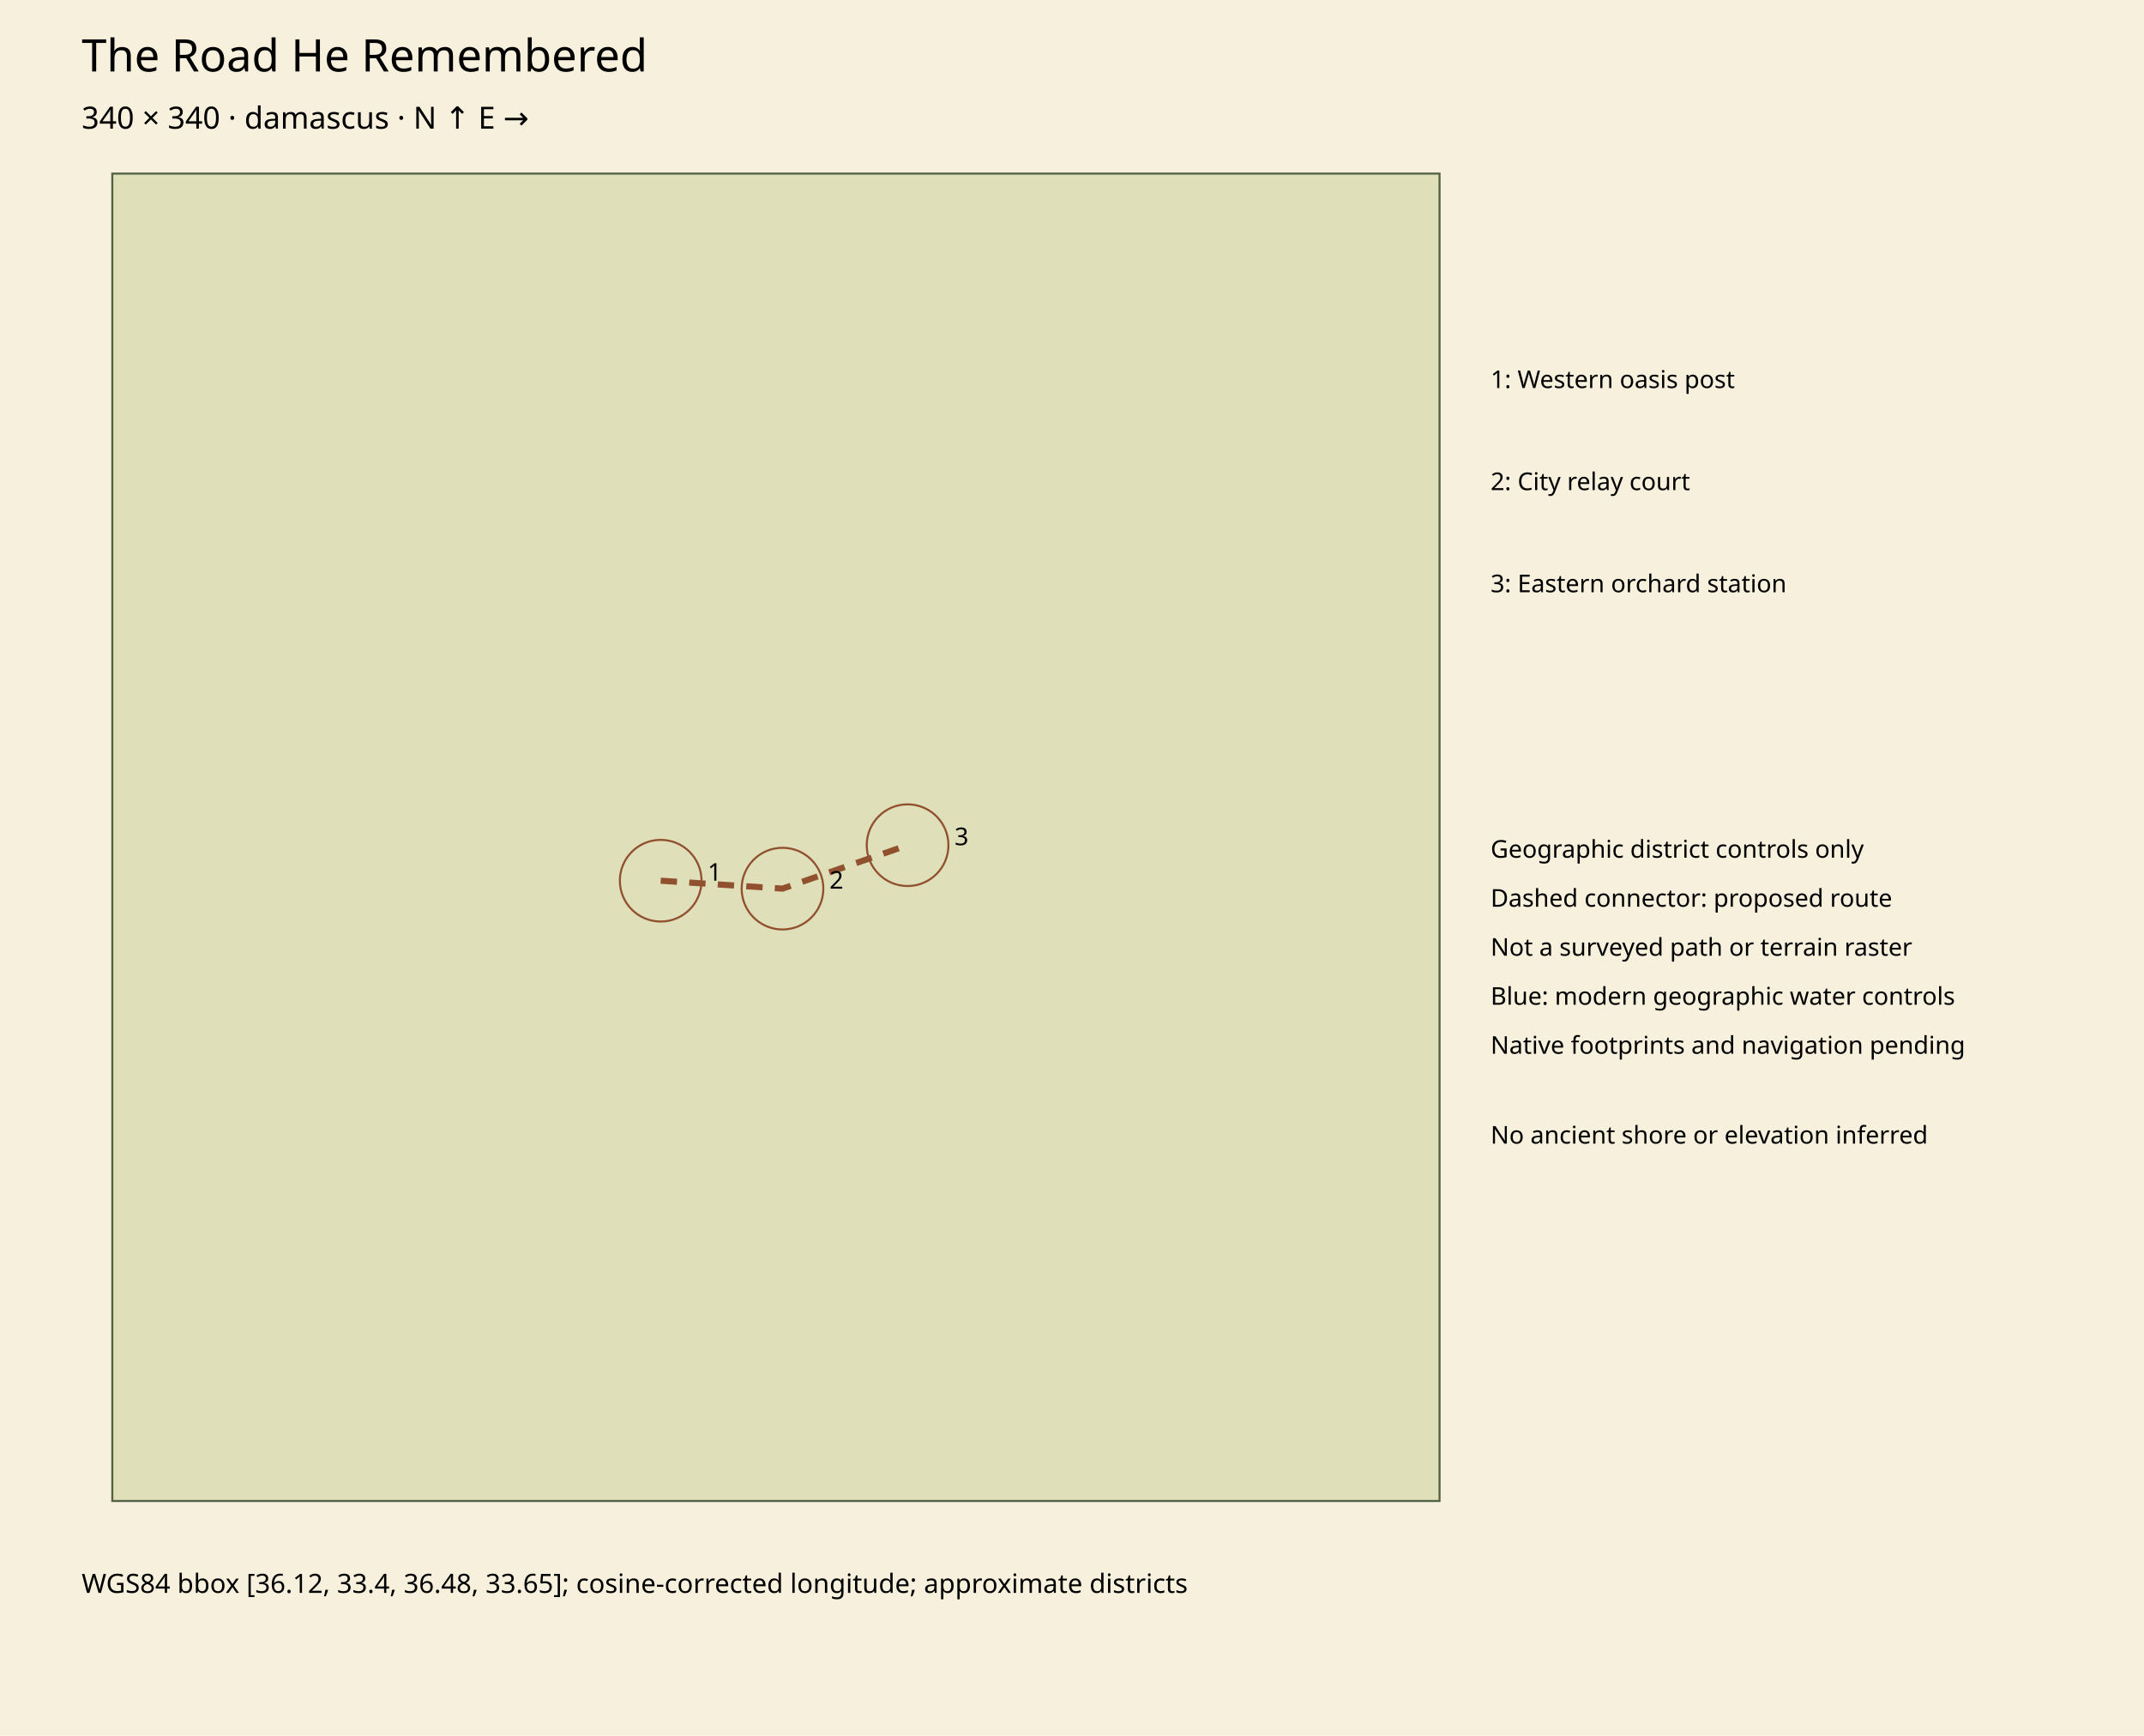
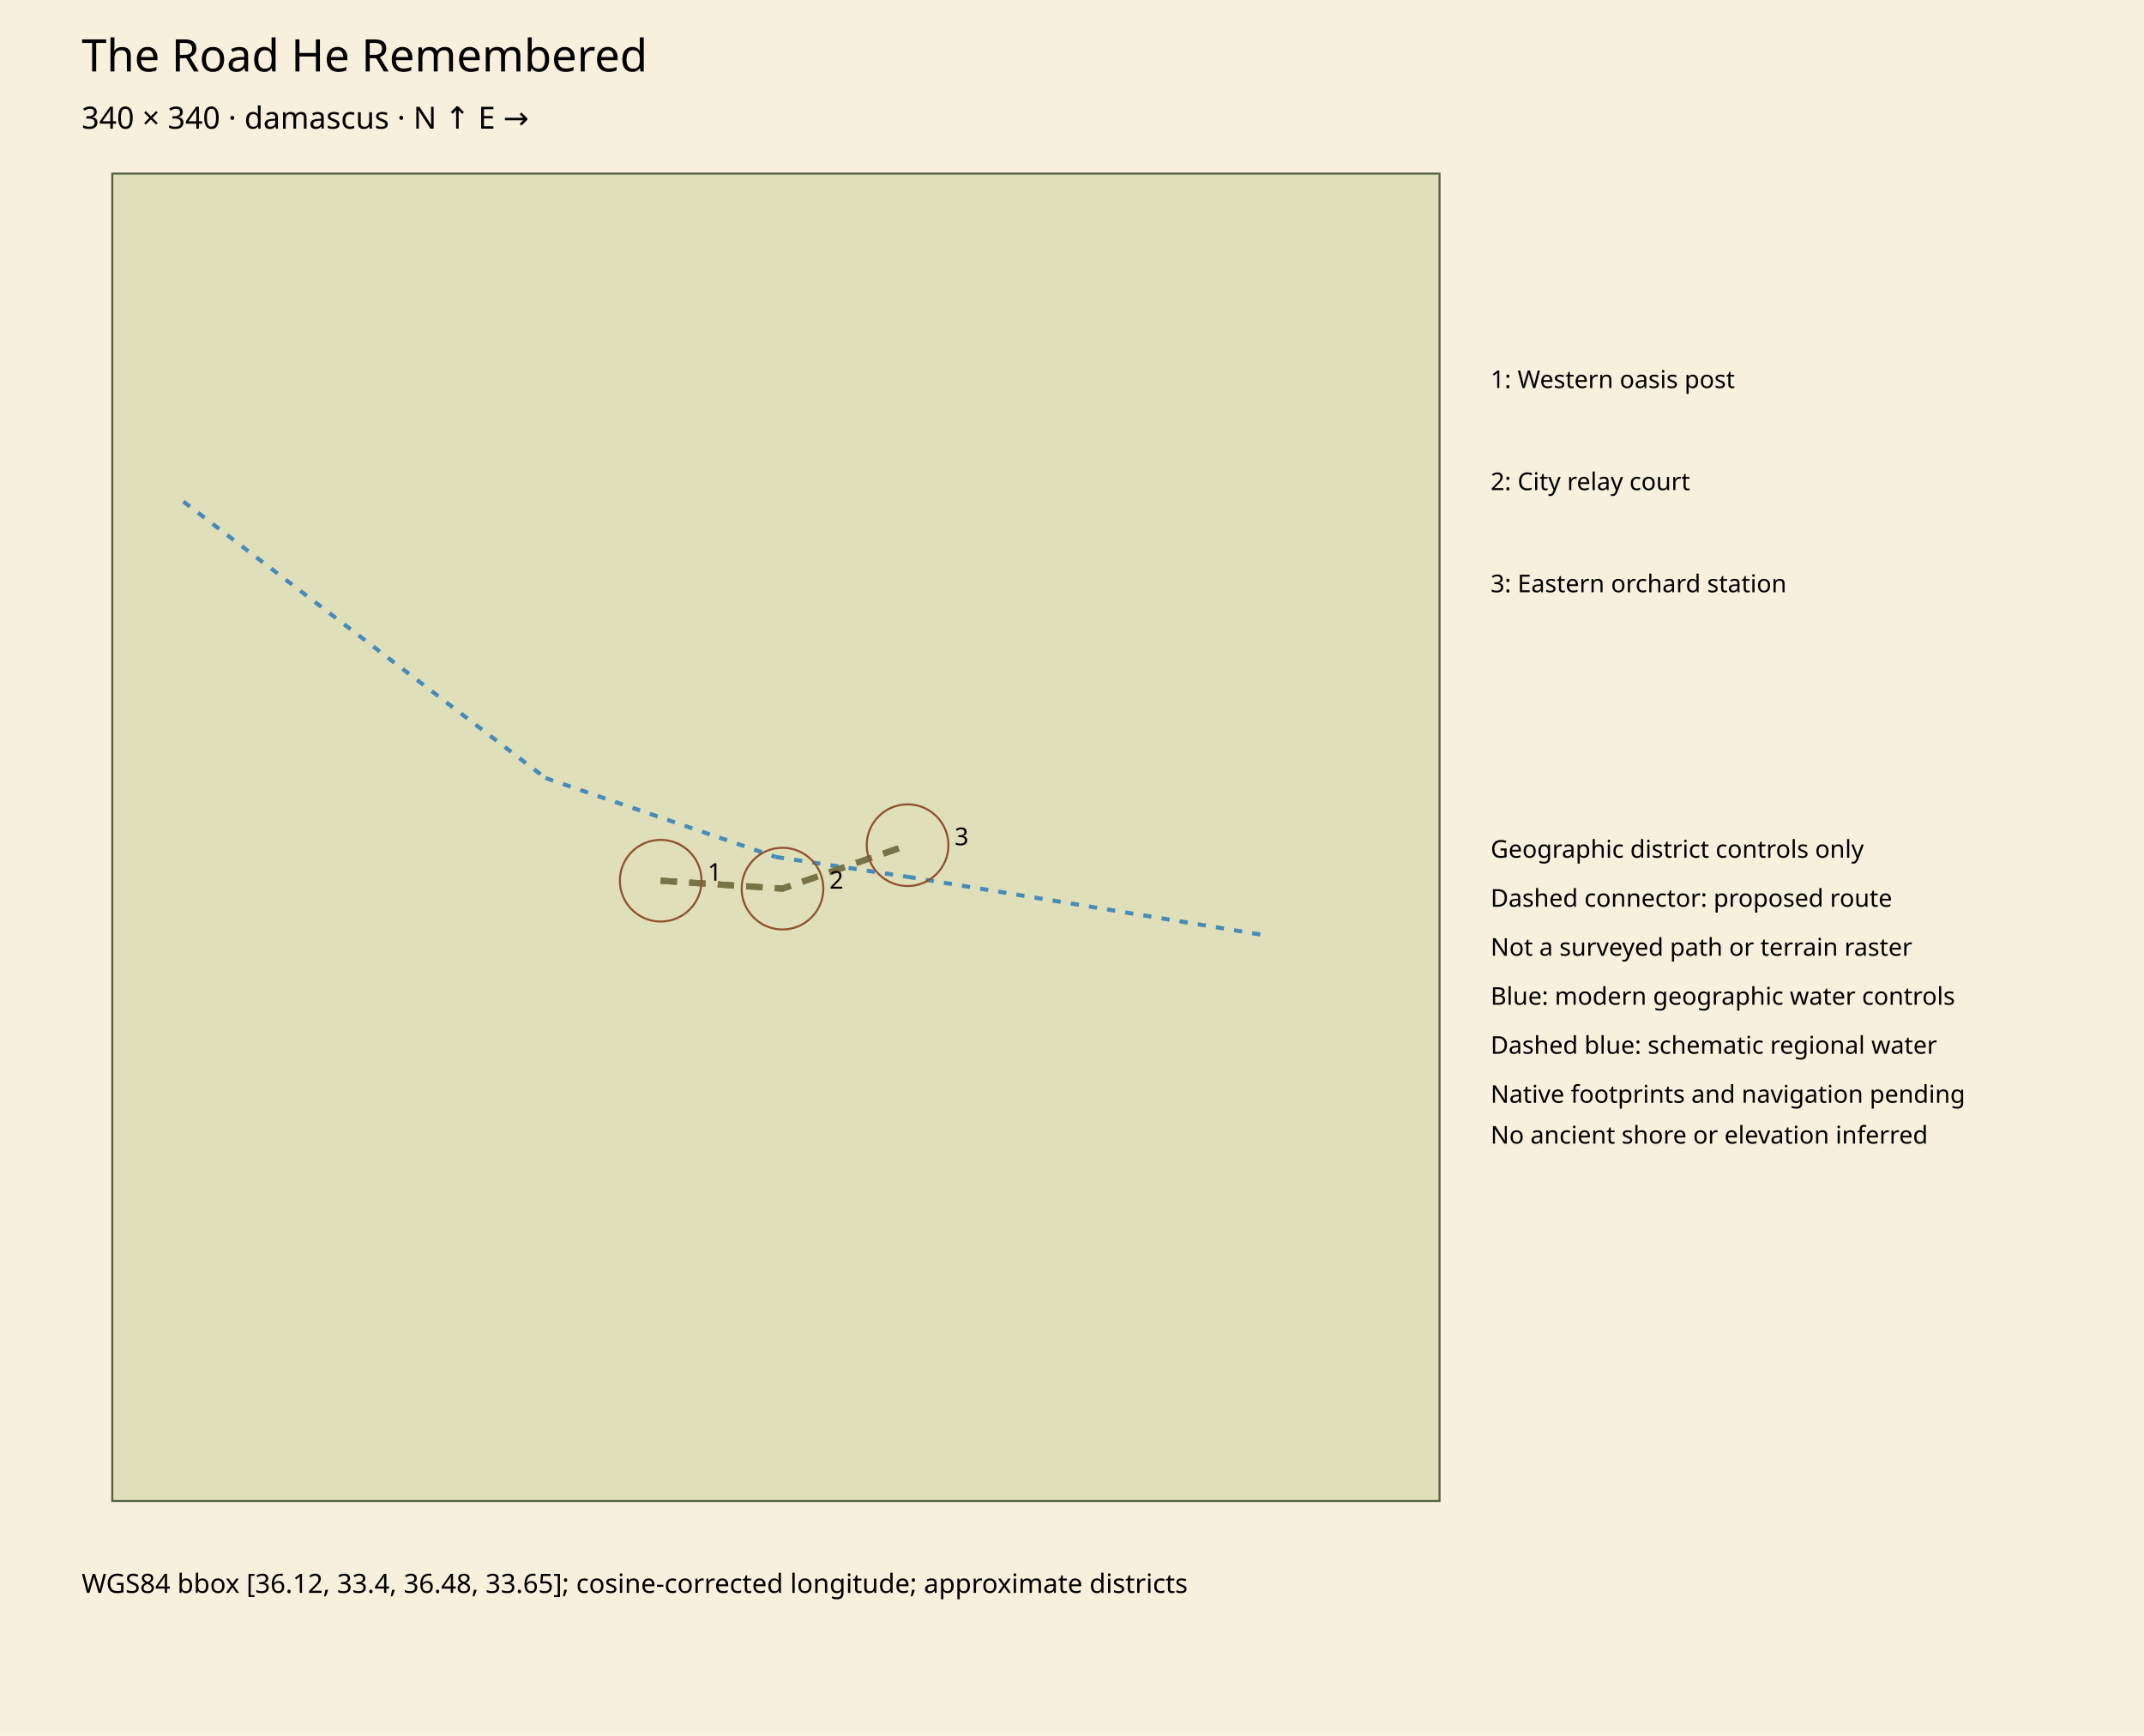
<svg xmlns="http://www.w3.org/2000/svg" viewBox="0 0 1050 850" role="img" aria-label="The Road He Remembered geographic districts">
  <rect width="1050" height="850" fill="#f6f0dc" />
  <rect x="55" y="85" width="650" height="650" fill="#dfdfba" stroke="#556344" />
  <text x="40" y="35" font-family="sans-serif" font-size="22">The Road He Remembered</text>
  <text x="40" y="63" font-family="sans-serif" font-size="15">340 × 340 · damascus · N ↑ E →</text>
-   <polyline points="323.57,431.26 383.22,435.14 444.48,413.87" fill="none" stroke="#91512f" stroke-width="3" stroke-dasharray="8 6" />
+   <polyline data-control="schematic-water" points="89.82,245.62 267.16,380.99" fill="none" stroke="#478bba" stroke-width="2" stroke-dasharray="4 5" />
+   <polyline data-control="schematic-water" points="267.16,380.99 380.00,419.66" fill="none" stroke="#478bba" stroke-width="2" stroke-dasharray="4 5" />
+   <polyline data-control="schematic-water" points="380.00,419.66 444.48,429.35" fill="none" stroke="#478bba" stroke-width="2" stroke-dasharray="4 5" />
+   <polyline data-control="schematic-water" points="444.48,429.35 621.82,458.34" fill="none" stroke="#478bba" stroke-width="2" stroke-dasharray="4 5" />
+   <polyline data-corridor="main" points="323.57,431.26 383.22,435.14 444.48,413.87" fill="none" stroke="#91512f" stroke-width="3" stroke-dasharray="8 6" />
+   <polyline data-corridor="relief" points="323.57,431.26 383.22,435.14 444.48,413.87" fill="none" stroke="#757547" stroke-width="3" stroke-dasharray="8 6" />
  <circle cx="323.57" cy="431.26" r="20" fill="none" stroke="#91512f" />
  <text x="346.57" y="431.26" font-family="sans-serif">1</text>
  <text x="730" y="190" font-family="sans-serif" font-size="12">1: Western oasis post</text>
  <circle cx="383.22" cy="435.14" r="20" fill="none" stroke="#91512f" />
  <text x="406.22" y="435.14" font-family="sans-serif">2</text>
  <text x="730" y="240" font-family="sans-serif" font-size="12">2: City relay court</text>
  <circle cx="444.48" cy="413.87" r="20" fill="none" stroke="#91512f" />
  <text x="467.48" y="413.87" font-family="sans-serif">3</text>
  <text x="730" y="290" font-family="sans-serif" font-size="12">3: Eastern orchard station</text>
  <text x="730" y="420" font-family="sans-serif" font-size="12">Geographic district controls only</text>
  <text x="730" y="444" font-family="sans-serif" font-size="12">Dashed connector: proposed route</text>
  <text x="730" y="468" font-family="sans-serif" font-size="12">Not a surveyed path or terrain raster</text>
  <text x="730" y="492" font-family="sans-serif" font-size="12">Blue: modern geographic water controls</text>
-   <text x="730" y="516" font-family="sans-serif" font-size="12">Native footprints and navigation pending</text>
+   <text x="730" y="516" font-family="sans-serif" font-size="12">Dashed blue: schematic regional water</text>
+   <text x="730" y="540" font-family="sans-serif" font-size="12">Native footprints and navigation pending</text>
  <text x="730" y="560" font-family="sans-serif" font-size="12">No ancient shore or elevation inferred</text>
  <text x="40" y="780" font-family="sans-serif" font-size="13">WGS84 bbox [36.12, 33.4, 36.48, 33.65]; cosine-corrected longitude; approximate districts</text>
</svg>
